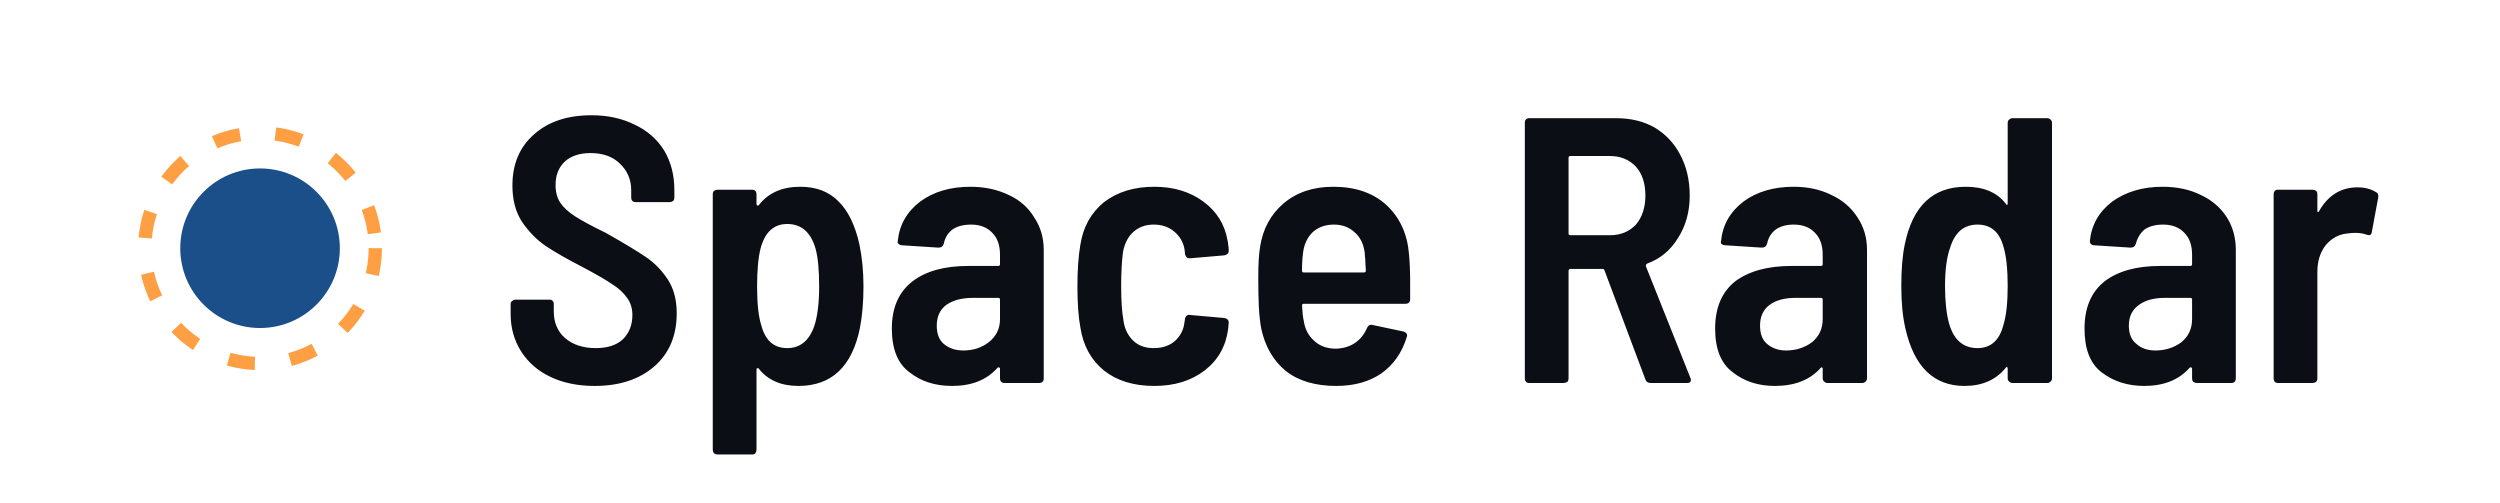
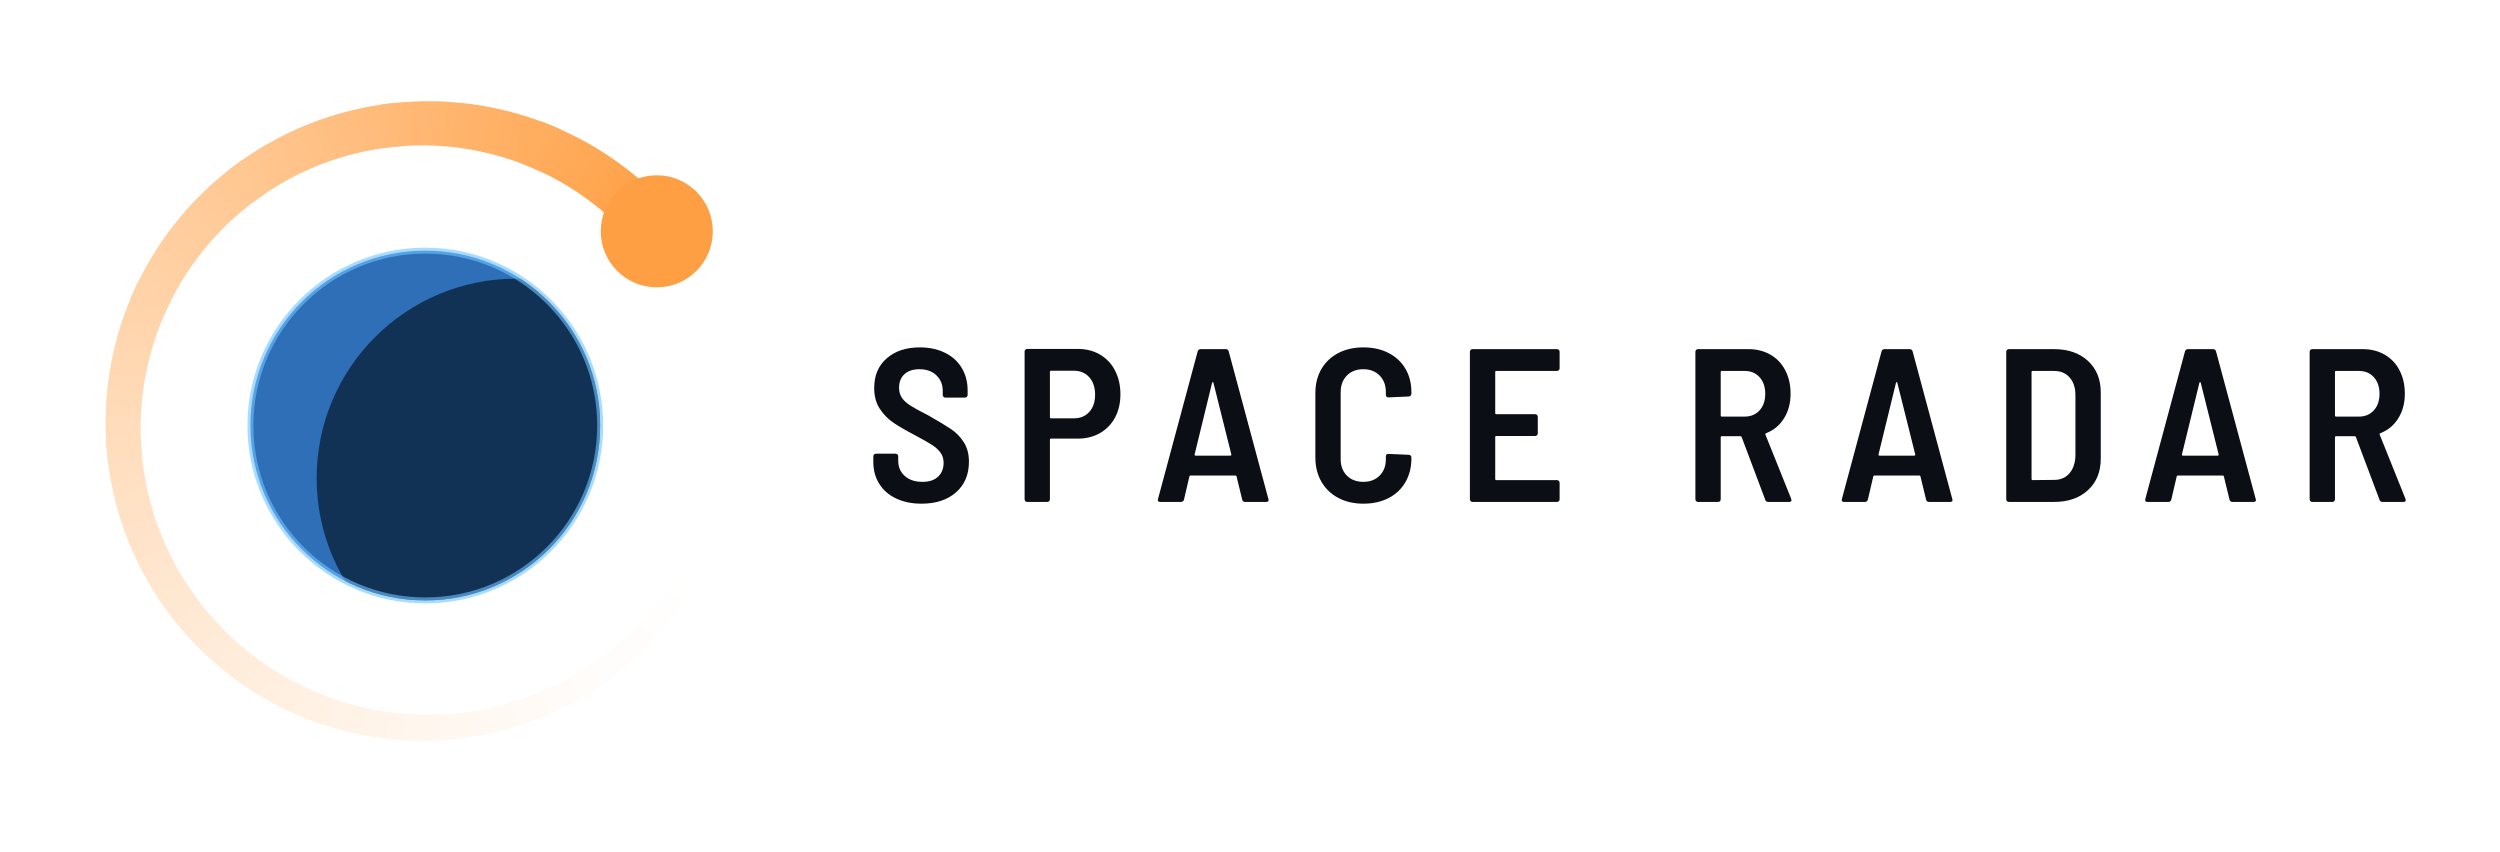
- <svg xmlns="http://www.w3.org/2000/svg" viewBox="0 0 423 85" width="423" height="85" role="img" aria-label="Space Radar">
-   <g transform="translate(20 18)">
-     <circle cx="24" cy="24" r="13.5" fill="#1B4F8A" />
-     <circle cx="24" cy="24" r="19.5" fill="none" stroke="#FF9F43" stroke-width="2.25" stroke-dasharray="4.5 6" />
+ <svg xmlns="http://www.w3.org/2000/svg" viewBox="0 0 2945 1002" width="423" height="144" role="img" aria-label="Space Radar">
+   <g transform="translate(-11.00 -11.00) scale(1)">
+     <defs>
+       <clipPath id="p">
+         <circle cx="512" cy="512" r="206" />
+       </clipPath>
+       <linearGradient id="t0" gradientUnits="userSpaceOnUse" x1="784.7" y1="283.2" x2="638.4" y2="179.2">
+         <stop offset="0" stop-color="rgb(255,255,255)" />
+         <stop offset="1" stop-color="rgb(217,217,217)" />
+       </linearGradient>
+       <linearGradient id="t1" gradientUnits="userSpaceOnUse" x1="638.4" y1="179.2" x2="460.0" y2="159.8">
+         <stop offset="0" stop-color="rgb(217,217,217)" />
+         <stop offset="1" stop-color="rgb(180,180,180)" />
+       </linearGradient>
+       <linearGradient id="t2" gradientUnits="userSpaceOnUse" x1="460.0" y1="159.8" x2="294.8" y2="229.9">
+         <stop offset="0" stop-color="rgb(180,180,180)" />
+         <stop offset="1" stop-color="rgb(147,147,147)" />
+       </linearGradient>
+       <linearGradient id="t3" gradientUnits="userSpaceOnUse" x1="294.8" y1="229.9" x2="184.8" y2="371.8">
+         <stop offset="0" stop-color="rgb(147,147,147)" />
+         <stop offset="1" stop-color="rgb(116,116,116)" />
+       </linearGradient>
+       <linearGradient id="t4" gradientUnits="userSpaceOnUse" x1="184.8" y1="371.8" x2="158.0" y2="549.2">
+         <stop offset="0" stop-color="rgb(116,116,116)" />
+         <stop offset="1" stop-color="rgb(87,87,87)" />
+       </linearGradient>
+       <linearGradient id="t5" gradientUnits="userSpaceOnUse" x1="158.0" y1="549.2" x2="221.1" y2="717.2">
+         <stop offset="0" stop-color="rgb(87,87,87)" />
+         <stop offset="1" stop-color="rgb(62,62,62)" />
+       </linearGradient>
+       <linearGradient id="t6" gradientUnits="userSpaceOnUse" x1="221.1" y1="717.2" x2="358.2" y2="833.1">
+         <stop offset="0" stop-color="rgb(62,62,62)" />
+         <stop offset="1" stop-color="rgb(39,39,39)" />
+       </linearGradient>
+       <linearGradient id="t7" gradientUnits="userSpaceOnUse" x1="358.2" y1="833.1" x2="534.4" y2="867.3">
+         <stop offset="0" stop-color="rgb(39,39,39)" />
+         <stop offset="1" stop-color="rgb(21,21,21)" />
+       </linearGradient>
+       <linearGradient id="t8" gradientUnits="userSpaceOnUse" x1="534.4" y1="867.3" x2="704.8" y2="811.2">
+         <stop offset="0" stop-color="rgb(21,21,21)" />
+         <stop offset="1" stop-color="rgb(7,7,7)" />
+       </linearGradient>
+       <linearGradient id="t9" gradientUnits="userSpaceOnUse" x1="704.8" y1="811.2" x2="826.3" y2="679.1">
+         <stop offset="0" stop-color="rgb(7,7,7)" />
+         <stop offset="1" stop-color="rgb(0,0,0)" />
+       </linearGradient>
+       <mask id="trail" maskUnits="userSpaceOnUse" x="0" y="0" width="1024" height="1024">
+         <g style="isolation:isolate">
+           <rect width="1024" height="1024" fill="#000" />
+           <path d="M806.93 264.53L801.97 258.84L796.90 253.25L791.73 247.76L786.45 242.37L781.06 237.09L775.58 231.92L769.99 226.86L764.31 221.91L758.53 217.07L752.66 212.35L746.70 207.74L740.65 203.25L734.52 198.88L728.30 194.64L722.00 190.52L715.63 186.52L709.17 182.65L702.65 178.90L696.05 175.29L689.38 171.81L682.65 168.46L675.86 165.24L669.00 162.15L662.09 159.20L655.12 156.39L648.10 153.72L628.74 204.69L634.71 207.09L640.64 209.62L646.51 212.26L652.34 215.02L658.10 217.88L663.81 220.86L669.45 223.95L675.03 227.15L680.55 230.46L686.00 233.87L691.38 237.39L696.69 241.02L701.93 244.74L707.09 248.57L712.18 252.50L717.18 256.52L722.11 260.65L726.95 264.86L731.71 269.17L736.38 273.58L740.96 278.07L745.45 282.65L749.86 287.31L754.17 292.06L758.38 296.90L762.50 301.81Z" fill="url(#t0)" style="mix-blend-mode:lighten" />
+           <path d="M669.83 162.52L662.09 159.20L654.28 156.06L646.41 153.10L638.47 150.30L630.48 147.69L622.43 145.25L614.33 142.98L606.19 140.90L598.00 138.99L589.78 137.27L581.52 135.72L573.23 134.36L564.92 133.18L556.58 132.19L548.22 131.38L539.85 130.75L531.47 130.30L523.09 130.04L514.70 129.96L506.31 130.07L497.93 130.36L489.56 130.84L481.21 131.50L472.87 132.34L464.56 133.37L456.27 134.57L463.72 185.07L470.92 184.16L478.13 183.41L485.36 182.82L492.60 182.39L499.84 182.12L507.09 182.01L514.33 182.05L521.57 182.26L528.80 182.62L536.03 183.15L543.23 183.83L550.42 184.67L557.58 185.66L564.73 186.82L571.84 188.13L578.92 189.59L585.96 191.21L592.97 192.98L599.93 194.91L606.85 196.99L613.72 199.22L620.54 201.60L627.30 204.12L634.00 206.80L640.64 209.62L647.22 212.59Z" fill="url(#t1)" style="mix-blend-mode:lighten" />
+           <path d="M479.42 131.66L471.09 132.55L462.78 133.61L454.49 134.86L446.24 136.28L438.02 137.89L429.85 139.68L421.71 141.64L413.62 143.79L405.58 146.11L397.60 148.60L389.67 151.27L381.81 154.12L374.01 157.13L366.28 160.31L358.63 163.66L351.05 167.18L343.55 170.87L336.14 174.71L328.82 178.72L321.58 182.89L314.44 187.21L307.40 191.69L300.46 196.32L293.62 201.10L286.90 206.03L280.28 211.10L309.30 248.79L315.17 244.46L321.13 240.26L327.19 236.20L333.32 232.28L339.55 228.48L345.85 224.83L352.23 221.32L358.68 217.95L365.21 214.72L371.80 211.64L378.46 208.70L385.18 205.91L391.95 203.27L398.79 200.78L405.67 198.44L412.60 196.26L419.58 194.22L426.59 192.34L433.65 190.62L440.74 189.05L447.86 187.63L455.01 186.38L462.18 185.28L469.38 184.34L476.59 183.56L483.81 182.93Z" fill="url(#t2)" style="mix-blend-mode:lighten" />
+           <path d="M298.99 197.33L292.17 202.14L285.47 207.10L278.88 212.21L272.40 217.46L266.04 222.85L259.80 228.37L253.69 234.03L247.70 239.82L241.84 245.74L236.12 251.79L230.53 257.96L225.07 264.25L219.76 270.65L214.59 277.17L209.57 283.80L204.69 290.54L199.97 297.38L195.40 304.32L190.98 311.36L186.71 318.50L182.61 325.72L178.67 333.03L174.88 340.43L171.27 347.90L167.81 355.45L164.53 363.07L205.05 380.44L208.08 373.76L211.25 367.16L214.57 360.62L218.03 354.17L221.63 347.79L225.37 341.49L229.25 335.28L233.26 329.16L237.40 323.13L241.67 317.19L246.07 311.35L250.60 305.60L255.25 299.96L260.03 294.43L264.92 289.00L269.93 283.68L275.05 278.47L280.29 273.38L285.63 268.41L291.08 263.55L296.64 258.82L302.30 254.21L308.05 249.73L313.90 245.38L319.85 241.15L325.88 237.06Z" fill="url(#t3)" style="mix-blend-mode:lighten" />
+           <path d="M174.10 342.02L170.51 349.51L167.10 357.08L163.85 364.72L160.77 372.42L157.86 380.19L155.12 388.02L152.56 395.91L150.17 403.85L147.95 411.84L145.92 419.87L144.05 427.95L142.37 436.06L140.87 444.21L139.54 452.38L138.40 460.58L137.43 468.80L136.65 477.04L136.05 485.30L135.63 493.56L135.39 501.83L135.33 510.10L135.45 518.37L135.76 526.63L136.25 534.88L136.91 543.12L137.76 551.33L178.14 547.09L177.52 539.75L177.07 532.39L176.78 525.03L176.65 517.67L176.68 510.31L176.87 502.95L177.23 495.60L177.74 488.26L178.42 480.93L179.25 473.63L180.25 466.34L181.41 459.08L182.72 451.85L184.20 444.65L185.83 437.49L187.61 430.37L189.56 423.28L191.65 416.25L193.90 409.26L196.31 402.33L198.86 395.45L201.56 388.63L204.42 381.88L207.41 375.19L210.56 368.57L213.85 362.02Z" fill="url(#t4)" style="mix-blend-mode:lighten" />
+           <path d="M135.85 528.40L136.37 536.65L137.08 544.88L137.97 553.09L139.03 561.28L140.28 569.45L141.70 577.58L143.31 585.68L145.09 593.74L147.04 601.75L149.17 609.73L151.48 617.65L153.95 625.51L156.60 633.32L159.42 641.07L162.41 648.75L165.56 656.36L168.89 663.90L172.37 671.36L176.02 678.75L179.83 686.05L183.79 693.26L187.91 700.38L192.19 707.41L196.62 714.35L201.20 721.18L205.93 727.91L236.26 706.51L232.12 700.37L228.12 694.14L224.25 687.83L220.53 681.43L216.94 674.95L213.50 668.40L210.21 661.78L207.06 655.09L204.06 648.33L201.21 641.51L198.51 634.62L195.97 627.69L193.58 620.70L191.34 613.66L189.26 606.57L187.33 599.45L185.56 592.28L183.95 585.08L182.50 577.85L181.21 570.58L180.07 563.30L179.10 555.99L178.29 548.66L177.64 541.32L177.15 533.97L176.83 526.61Z" fill="url(#t5)" style="mix-blend-mode:lighten" />
+           <path d="M193.13 708.91L197.59 715.82L202.20 722.63L206.96 729.34L211.87 735.94L216.91 742.42L222.10 748.80L227.43 755.06L232.89 761.20L238.48 767.21L244.20 773.10L250.05 778.86L256.02 784.50L262.12 789.99L268.33 795.35L274.65 800.58L281.09 805.66L287.64 810.60L294.29 815.39L301.05 820.03L307.90 824.53L314.85 828.87L321.89 833.06L329.02 837.09L336.24 840.96L343.53 844.67L350.91 848.22L365.45 817.88L358.80 814.53L352.23 811.02L345.74 807.38L339.34 803.59L333.02 799.67L326.79 795.61L320.65 791.41L314.60 787.08L308.66 782.62L302.81 778.04L297.07 773.32L291.43 768.48L285.91 763.53L280.49 758.45L275.19 753.25L270.00 747.94L264.94 742.52L259.99 736.99L255.17 731.36L250.48 725.62L245.91 719.78L241.47 713.85L237.17 707.82L233.00 701.69L228.96 695.48L225.07 689.19Z" fill="url(#t6)" style="mix-blend-mode:lighten" />
+           <path d="M330.56 837.93L337.79 841.77L345.11 845.45L352.50 848.96L359.97 852.31L367.50 855.50L375.10 858.52L382.77 861.37L390.50 864.05L398.28 866.56L406.11 868.90L413.99 871.07L421.91 873.06L429.88 874.88L437.88 876.52L445.91 877.98L453.97 879.27L462.06 880.38L470.16 881.32L478.29 882.07L486.43 882.65L494.57 883.05L502.72 883.26L510.88 883.30L519.03 883.16L527.17 882.84L535.30 882.35L533.41 852.25L525.93 852.56L518.45 852.71L510.97 852.69L503.49 852.51L496.02 852.17L488.56 851.66L481.12 850.99L473.69 850.16L466.29 849.16L458.91 848.00L451.56 846.68L444.24 845.20L436.96 843.56L429.72 841.76L422.52 839.80L415.37 837.69L408.27 835.42L401.22 832.99L394.22 830.41L387.29 827.68L380.42 824.80L373.61 821.76L366.88 818.58L360.22 815.26L353.63 811.79L347.13 808.17Z" fill="url(#t7)" style="mix-blend-mode:lighten" />
+           <path d="M512.62 883.29L520.77 883.11L528.91 882.75L537.04 882.22L545.16 881.50L553.25 880.61L561.32 879.54L569.37 878.30L577.38 876.88L585.36 875.28L593.30 873.51L601.20 871.57L609.05 869.45L616.85 867.16L624.60 864.70L632.29 862.07L639.92 859.28L647.49 856.32L654.98 853.19L662.41 849.90L669.76 846.45L677.03 842.84L684.22 839.07L691.32 835.15L698.33 831.07L705.25 826.84L712.07 822.45L697.62 800.03L691.22 803.97L684.72 807.77L678.15 811.42L671.51 814.93L664.78 818.29L657.99 821.51L651.13 824.57L644.21 827.48L637.22 830.23L630.18 832.84L623.09 835.28L615.94 837.57L608.75 839.70L601.51 841.68L594.23 843.49L586.92 845.14L579.57 846.63L572.20 847.96L564.80 849.13L557.37 850.13L549.93 850.97L542.48 851.65L535.01 852.16L527.53 852.51L520.05 852.69L512.57 852.71Z" fill="url(#t8)" style="mix-blend-mode:lighten" />
+           <path d="M692.83 834.28L699.82 830.17L706.72 825.91L713.52 821.50L720.23 816.94L726.83 812.23L733.32 807.38L739.71 802.39L745.98 797.27L752.14 792.01L758.17 786.61L764.09 781.09L769.89 775.43L775.55 769.66L781.09 763.76L786.50 757.74L791.77 751.61L796.90 745.36L801.90 739.00L806.75 732.54L811.46 725.97L816.02 719.31L820.44 712.54L824.70 705.68L828.81 698.73L832.77 691.70L836.57 684.58L816.09 673.69L812.40 680.29L808.57 686.80L804.60 693.23L800.48 699.57L796.24 705.81L791.85 711.96L787.33 718.01L782.69 723.96L777.91 729.80L773.01 735.54L767.98 741.17L762.84 746.68L757.57 752.08L752.19 757.36L746.69 762.51L741.09 767.55L735.37 772.46L729.55 777.24L723.63 781.90L717.61 786.42L711.50 790.80L705.28 795.05L698.98 799.17L692.60 803.14L686.12 806.97L679.57 810.65Z" fill="url(#t9)" style="mix-blend-mode:lighten" />
+         </g>
+       </mask>
+     </defs>
+     <circle cx="512" cy="512" r="206" fill="#2E6FB8" />
+     <g clip-path="url(#p)">
+       <circle cx="619" cy="574" r="235" fill="#123255" />
+     </g>
+     <circle cx="512" cy="512" r="206" fill="none" stroke="#6EC3FF" stroke-opacity=".6" stroke-width="7" />
+     <rect width="1024" height="1024" fill="#FF9F43" mask="url(#trail)" />
+     <circle cx="784.7" cy="283.2" r="66" fill="#FF9F43" />
  </g>
-   <path fill="#0b0e14" d="M86.4 53.1V51.4Q86.4 51.1 86.7 50.9Q86.9 50.7 87.2 50.7H93Q93.3 50.7 93.5 50.9Q93.7 51.1 93.7 51.4V52.7Q93.7 55.5 95.6 57.2Q97.6 58.9 100.8 58.9Q103.8 58.9 105.4 57.4Q107 55.8 107 53.3Q107 51.6 106.1 50.4Q105.2 49.1 103.6 48.1Q102 47 98.6 45.2Q94.7 43.2 92.3 41.6Q90 40 88.3 37.5Q86.7 35 86.7 31.4Q86.7 25.9 90.4 22.7Q94 19.5 100.1 19.5Q104.2 19.5 107.4 21.1Q110.6 22.6 112.4 25.5Q114.1 28.4 114.1 32.1V33.4Q114.1 33.8 113.9 34Q113.6 34.2 113.3 34.2H107.6Q107.2 34.2 107 34Q106.8 33.8 106.8 33.4V32.2Q106.8 29.5 104.9 27.7Q103.1 25.9 99.9 25.9Q97.2 25.9 95.6 27.3Q94 28.8 94 31.3Q94 33.1 94.8 34.3Q95.6 35.5 97.3 36.6Q99 37.7 102.5 39.4Q107.1 42 109.3 43.5Q111.5 45 113 47.3Q114.5 49.6 114.5 53Q114.5 58.7 110.7 62Q106.9 65.3 100.6 65.3Q96.4 65.3 93.2 63.8Q90 62.3 88.2 59.5Q86.4 56.7 86.4 53.1Z M146.1 48.5Q146.1 52.3 145.5 55.5Q143.5 65.3 135.1 65.3Q130.7 65.3 128.4 62.4Q128.3 62.2 128.2 62.3Q128 62.3 128 62.5V76.1Q128 76.4 127.8 76.7Q127.6 76.9 127.3 76.9H121.4Q121.1 76.9 120.8 76.7Q120.6 76.4 120.6 76.1V32.9Q120.6 32.5 120.8 32.3Q121.1 32.1 121.4 32.1H127.3Q127.6 32.1 127.8 32.3Q128 32.5 128 32.9V34.5Q128 34.7 128.2 34.8Q128.3 34.8 128.4 34.7Q130.8 31.6 135.4 31.6Q139.4 31.6 141.8 34Q144.3 36.4 145.4 41.3Q146.1 44.6 146.1 48.5ZM138.6 48.5Q138.6 44.3 138 42.1Q136.8 37.9 133.2 37.9Q129.8 37.9 128.7 42Q128.1 44.3 128.1 48.5Q128.1 52.8 128.8 55Q129.8 58.9 133.2 58.9Q136.5 58.9 137.8 55.1Q138.6 52.6 138.6 48.5Z M176.6 42.3V64Q176.6 64.4 176.4 64.6Q176.2 64.8 175.8 64.8H170Q169.6 64.8 169.4 64.6Q169.2 64.4 169.2 64V62.4Q169.2 62.2 169.1 62.2Q168.9 62.1 168.8 62.2Q166.1 65.3 161.1 65.3Q156.8 65.3 153.9 63Q150.9 60.8 150.9 55.6Q150.9 50.3 154.4 47.6Q157.8 45 163.8 45H168.9Q169.2 45 169.2 44.7V43.1Q169.2 40.7 167.9 39.4Q166.6 38 164.3 38Q162.4 38 161.2 38.8Q160 39.7 159.7 41.2Q159.5 41.9 158.8 41.9L152.6 41.5Q152.3 41.5 152.1 41.3Q151.8 41.1 151.9 40.8Q152.3 36.7 155.7 34.1Q159.1 31.6 164.2 31.6Q167.8 31.6 170.7 33Q173.5 34.3 175 36.8Q176.6 39.2 176.6 42.3ZM169.2 54V50.7Q169.2 50.4 168.9 50.4H164.6Q161.8 50.4 160.1 51.6Q158.5 52.8 158.5 55.1Q158.5 57.2 159.7 58.2Q161 59.3 163 59.3Q165.5 59.3 167.3 57.9Q169.2 56.4 169.2 54Z M182.8 55.4Q182.3 52.8 182.3 48.4Q182.3 44.3 182.8 41.4Q183.5 36.9 186.8 34.2Q190.2 31.6 195.3 31.6Q200.2 31.6 203.6 34.1Q207 36.6 207.7 40.7Q207.8 41 207.8 41.4Q207.9 41.8 207.9 42.3V42.5Q207.9 43 207.2 43.2L201.4 43.7H201.2Q200.7 43.7 200.5 43Q200.5 42.6 200.4 42.1Q200.1 40.4 198.7 39.2Q197.3 38 195.2 38Q193.1 38 191.7 39.3Q190.4 40.5 190 42.7Q189.7 45.1 189.7 48.4Q189.7 52.1 190.1 54.3Q190.4 56.4 191.8 57.7Q193.1 58.9 195.2 58.9Q197.4 58.9 198.8 57.7Q200.2 56.4 200.4 54.6L200.5 54Q200.5 53.7 200.8 53.4Q201.1 53.2 201.4 53.3L207.1 53.8Q207.9 53.9 207.9 54.6L207.8 55.7Q207.2 60.1 203.8 62.7Q200.4 65.3 195.3 65.3Q190.1 65.3 186.8 62.7Q183.5 60 182.8 55.4Z M238.6 47.8 238.6 50.6Q238.6 51.4 237.8 51.4H220.6Q220.3 51.4 220.3 51.7Q220.4 53.5 220.6 54.3Q220.9 56.4 222.4 57.7Q223.8 59 226.1 59Q228 58.9 229.3 58Q230.6 57.1 231.3 55.5Q231.6 54.8 232.3 55L237.5 56.1Q238.3 56.4 238 57.1Q236.8 61 233.7 63.2Q230.6 65.3 226.1 65.3Q220.8 65.3 217.6 62.8Q214.4 60.2 213.4 55.6Q213.1 53.9 213 52Q212.9 50.1 212.9 46.9Q212.9 43.6 213.2 41.8Q213.9 37.2 217.2 34.4Q220.5 31.6 225.6 31.6Q231.2 31.6 234.6 34.7Q238 37.9 238.4 43Q238.6 45.1 238.6 47.8ZM220.5 42.6Q220.3 44 220.3 45.8Q220.3 46.1 220.6 46.1H230.8Q231.1 46.1 231.1 45.8Q231 43.6 230.9 42.7Q230.6 40.5 229.2 39.3Q227.8 38 225.7 38Q223.6 38 222.2 39.2Q220.8 40.5 220.5 42.6Z M278.4 64.2 271.5 45.8Q271.4 45.5 271.2 45.5H265.7Q265.4 45.5 265.4 45.9V64Q265.4 64.4 265.2 64.6Q264.9 64.8 264.6 64.8H258.7Q258.4 64.8 258.2 64.6Q258 64.4 258 64V20.8Q258 20.4 258.2 20.2Q258.4 20 258.7 20H273.5Q277.2 20 280 21.6Q282.8 23.3 284.3 26.2Q285.9 29.2 285.9 33.1Q285.9 37.2 283.9 40.3Q282 43.4 278.7 44.6Q278.4 44.8 278.5 45.1L286 63.9Q286.1 64 286.1 64.3Q286.1 64.8 285.5 64.8H279.3Q278.6 64.8 278.4 64.2ZM265.4 26.7V39.5Q265.4 39.8 265.7 39.8H272.4Q275.1 39.8 276.8 38Q278.4 36.1 278.4 33.1Q278.4 30 276.8 28.2Q275.1 26.4 272.4 26.4H265.7Q265.4 26.4 265.4 26.7Z M315.9 42.3V64Q315.9 64.4 315.6 64.6Q315.4 64.8 315.1 64.8H309.2Q308.9 64.8 308.7 64.6Q308.4 64.4 308.4 64V62.4Q308.4 62.2 308.3 62.2Q308.2 62.1 308.1 62.2Q305.4 65.3 300.3 65.3Q296.1 65.3 293.2 63Q290.2 60.8 290.2 55.6Q290.2 50.3 293.6 47.6Q297.1 45 303.1 45H308.1Q308.4 45 308.4 44.7V43.1Q308.4 40.7 307.1 39.4Q305.8 38 303.5 38Q301.7 38 300.5 38.8Q299.3 39.7 299 41.2Q298.8 41.9 298.1 41.9L291.9 41.5Q291.6 41.5 291.3 41.3Q291.1 41.1 291.2 40.8Q291.6 36.7 295 34.1Q298.4 31.6 303.5 31.6Q307.1 31.6 309.9 33Q312.7 34.3 314.3 36.8Q315.9 39.2 315.9 42.3ZM308.4 54V50.7Q308.4 50.4 308.1 50.4H303.8Q301 50.4 299.4 51.6Q297.8 52.8 297.8 55.1Q297.8 57.2 299 58.2Q300.3 59.3 302.2 59.3Q304.7 59.3 306.6 57.9Q308.4 56.4 308.4 54Z M340.5 20H346.4Q346.7 20 346.9 20.2Q347.2 20.4 347.2 20.8V64Q347.2 64.4 346.9 64.6Q346.7 64.8 346.4 64.8H340.5Q340.2 64.8 340 64.6Q339.7 64.4 339.7 64V62.4Q339.7 62.2 339.6 62.1Q339.5 62 339.4 62.2Q336.9 65.3 332.4 65.3Q324.6 65.3 322.4 55.6Q321.7 52.6 321.7 48.4Q321.7 44.1 322.3 41.3Q324.3 31.6 332.6 31.6Q337.2 31.6 339.4 34.5Q339.5 34.7 339.6 34.7Q339.7 34.6 339.7 34.4V20.8Q339.7 20.4 340 20.2Q340.2 20 340.5 20ZM339.7 48.4Q339.7 44.1 339 41.8Q338 38 334.6 38Q331.2 38 330 41.8Q329.1 44.2 329.1 48.4Q329.1 52.3 329.8 54.8Q331 58.9 334.6 58.9Q338 58.9 339 54.9Q339.7 52.6 339.7 48.4Z M378.3 42.3V64Q378.3 64.4 378.1 64.6Q377.9 64.8 377.6 64.8H371.7Q371.4 64.8 371.1 64.6Q370.9 64.4 370.9 64V62.4Q370.9 62.2 370.8 62.2Q370.7 62.1 370.5 62.2Q367.8 65.3 362.8 65.3Q358.6 65.3 355.6 63Q352.7 60.8 352.7 55.6Q352.7 50.3 356.1 47.6Q359.5 45 365.5 45H370.6Q370.9 45 370.9 44.7V43.1Q370.9 40.7 369.6 39.4Q368.3 38 366 38Q364.1 38 362.9 38.8Q361.8 39.7 361.4 41.2Q361.2 41.9 360.5 41.9L354.3 41.5Q354 41.5 353.8 41.3Q353.6 41.1 353.6 40.8Q354 36.7 357.4 34.1Q360.9 31.6 365.9 31.6Q369.6 31.6 372.4 33Q375.2 34.3 376.8 36.8Q378.3 39.2 378.3 42.3ZM370.9 54V50.7Q370.9 50.4 370.6 50.4H366.3Q363.5 50.4 361.9 51.6Q360.2 52.8 360.2 55.1Q360.2 57.2 361.5 58.2Q362.7 59.3 364.7 59.3Q367.2 59.3 369.1 57.9Q370.9 56.4 370.9 54Z M402 32.5Q402.5 32.7 402.4 33.4L401.3 39.3Q401.2 40 400.4 39.7Q399.6 39.4 398.5 39.4Q398 39.4 397.2 39.5Q395 39.7 393.5 41.5Q392.1 43.3 392.1 46V64Q392.1 64.4 391.9 64.6Q391.6 64.8 391.3 64.8H385.4Q385.1 64.8 384.9 64.6Q384.7 64.4 384.7 64V32.9Q384.7 32.5 384.9 32.3Q385.1 32.1 385.4 32.1H391.3Q391.6 32.1 391.9 32.3Q392.1 32.5 392.1 32.9V35.6Q392.1 35.9 392.2 35.9Q392.3 35.9 392.4 35.7Q394.7 31.7 398.9 31.7Q400.7 31.7 402 32.5Z" />
+   <path transform="translate(1019.00 591.00)" fill="#0b0e14" d="M9.77 -47.06V-53.74Q9.77 -55.03 10.67 -55.93Q11.57 -56.83 12.86 -56.83H36Q37.29 -56.83 38.19 -55.93Q39.09 -55.03 39.09 -53.74V-48.6Q39.09 -37.54 46.8 -30.6Q54.51 -23.66 67.63 -23.66Q79.71 -23.66 86.14 -29.83Q92.57 -36 92.57 -46.03Q92.57 -52.97 88.97 -57.99Q85.37 -63 78.81 -67.24Q72.26 -71.49 58.63 -78.69Q42.94 -86.91 33.43 -93.34Q23.91 -99.77 17.36 -109.8Q10.8 -119.83 10.8 -134.23Q10.8 -156.34 25.59 -169.2Q40.37 -182.06 64.54 -182.06Q81.26 -182.06 94.11 -175.76Q106.97 -169.46 113.91 -157.89Q120.86 -146.31 120.86 -131.4V-126Q120.86 -124.71 119.96 -123.81Q119.06 -122.91 117.77 -122.91H94.63Q93.34 -122.91 92.44 -123.81Q91.54 -124.71 91.54 -126V-130.89Q91.54 -141.94 84.09 -149.14Q76.63 -156.34 64.03 -156.34Q52.97 -156.34 46.54 -150.56Q40.11 -144.77 40.11 -134.49Q40.11 -127.54 43.46 -122.66Q46.8 -117.77 53.61 -113.4Q60.43 -109.03 74.31 -102.09Q92.83 -91.54 101.57 -85.63Q110.31 -79.71 116.36 -70.33Q122.4 -60.94 122.4 -47.31Q122.4 -24.69 107.23 -11.31Q92.06 2.06 66.6 2.06Q49.63 2.06 36.77 -3.99Q23.91 -10.03 16.84 -21.21Q9.77 -32.4 9.77 -47.06ZM300.86 -126.77Q300.86 -111.34 294.56 -99.51Q288.26 -87.69 276.81 -81.13Q265.37 -74.57 250.71 -74.57H219.09Q217.8 -74.57 217.8 -73.29V-3.09Q217.8 -1.8 216.9 -0.9Q216 0 214.71 0H191.06Q189.77 0 188.87 -0.9Q187.97 -1.8 187.97 -3.09V-177.17Q187.97 -178.46 188.87 -179.36Q189.77 -180.26 191.06 -180.26H250.46Q265.37 -180.26 276.81 -173.57Q288.26 -166.89 294.56 -154.67Q300.86 -142.46 300.86 -126.77ZM271.03 -126.26Q271.03 -139.11 264.21 -146.83Q257.4 -154.54 246.09 -154.54H219.09Q217.8 -154.54 217.8 -153.26V-99.77Q217.8 -98.49 219.09 -98.49H246.09Q257.4 -98.49 264.21 -106.07Q271.03 -113.66 271.03 -126.26ZM444.34 -2.57 437.66 -30.09Q437.4 -31.11 436.37 -31.11H383.4Q382.37 -31.11 382.11 -30.09L375.69 -2.57Q374.91 0 372.09 0H347.66Q344.31 0 345.09 -3.34L391.89 -177.43Q392.66 -180 395.49 -180H424.8Q427.63 -180 428.4 -177.43L475.2 -3.34L475.46 -2.31Q475.46 0 472.63 0H447.94Q445.11 0 444.34 -2.57ZM389.57 -54.51H430.2Q430.71 -54.51 431.23 -54.9Q431.74 -55.29 431.49 -56.06L410.4 -140.4Q410.14 -141.17 409.63 -141.17Q409.11 -141.17 408.86 -140.4L388.29 -56.06Q388.03 -55.29 388.54 -54.9Q389.06 -54.51 389.57 -54.51ZM530.49 -52.46V-128.06Q530.49 -144.26 537.56 -156.47Q544.63 -168.69 557.49 -175.37Q570.34 -182.06 587.06 -182.06Q603.77 -182.06 616.63 -175.5Q629.49 -168.94 636.56 -156.99Q643.63 -145.03 643.63 -129.09V-127.54Q643.63 -126.26 642.73 -125.23Q641.83 -124.2 640.54 -124.2L616.63 -123.17Q613.54 -123.17 613.54 -126.26V-129.34Q613.54 -141.43 606.21 -148.89Q598.89 -156.34 587.06 -156.34Q574.97 -156.34 567.64 -148.89Q560.31 -141.43 560.31 -129.34V-50.4Q560.31 -38.31 567.64 -30.99Q574.97 -23.66 587.06 -23.66Q598.89 -23.66 606.21 -30.99Q613.54 -38.31 613.54 -50.4V-53.74Q613.54 -56.57 616.63 -56.57L640.54 -55.54Q641.83 -55.54 642.73 -54.64Q643.63 -53.74 643.63 -52.46V-51.43Q643.63 -35.49 636.56 -23.27Q629.49 -11.06 616.63 -4.5Q603.77 2.06 587.06 2.06Q570.34 2.06 557.49 -4.76Q544.63 -11.57 537.56 -23.91Q530.49 -36.26 530.49 -52.46ZM815.14 -154.29H743.66Q742.37 -154.29 742.37 -153V-104.66Q742.37 -103.37 743.66 -103.37H789.43Q790.71 -103.37 791.61 -102.47Q792.51 -101.57 792.51 -100.29V-80.74Q792.51 -79.46 791.61 -78.56Q790.71 -77.66 789.43 -77.66H743.66Q742.37 -77.66 742.37 -76.37V-27Q742.37 -25.71 743.66 -25.71H815.14Q816.43 -25.71 817.33 -24.81Q818.23 -23.91 818.23 -22.63V-3.09Q818.23 -1.8 817.33 -0.9Q816.43 0 815.14 0H715.63Q714.34 0 713.44 -0.9Q712.54 -1.8 712.54 -3.09V-176.91Q712.54 -178.2 713.44 -179.1Q714.34 -180 715.63 -180H815.14Q816.43 -180 817.33 -179.1Q818.23 -178.2 818.23 -176.91V-157.37Q818.23 -156.09 817.33 -155.19Q816.43 -154.29 815.14 -154.29ZM1060.46 -2.57 1032.69 -76.37Q1032.17 -77.4 1031.4 -77.4H1009.29Q1008 -77.4 1008 -76.11V-3.09Q1008 -1.8 1007.1 -0.9Q1006.2 0 1004.91 0H981.26Q979.97 0 979.07 -0.9Q978.17 -1.8 978.17 -3.09V-176.91Q978.17 -178.2 979.07 -179.1Q979.97 -180 981.26 -180H1040.66Q1055.31 -180 1066.63 -173.44Q1077.94 -166.89 1084.11 -154.93Q1090.29 -142.97 1090.29 -127.54Q1090.29 -110.83 1082.57 -98.49Q1074.86 -86.14 1061.49 -81Q1060.2 -80.49 1060.71 -79.2L1091.06 -3.6Q1091.31 -3.09 1091.31 -2.06Q1091.31 0 1088.74 0H1064.06Q1061.23 0 1060.46 -2.57ZM1008 -153V-101.83Q1008 -100.54 1009.29 -100.54H1036.29Q1047.09 -100.54 1053.77 -107.87Q1060.46 -115.2 1060.46 -127.29Q1060.46 -139.63 1053.77 -146.96Q1047.09 -154.29 1036.29 -154.29H1009.29Q1008 -154.29 1008 -153ZM1249.97 -2.57 1243.29 -30.09Q1243.03 -31.11 1242 -31.11H1189.03Q1188 -31.11 1187.74 -30.09L1181.31 -2.57Q1180.54 0 1177.71 0H1153.29Q1149.94 0 1150.71 -3.34L1197.51 -177.43Q1198.29 -180 1201.11 -180H1230.43Q1233.26 -180 1234.03 -177.43L1280.83 -3.34L1281.09 -2.31Q1281.09 0 1278.26 0H1253.57Q1250.74 0 1249.97 -2.57ZM1195.2 -54.51H1235.83Q1236.34 -54.51 1236.86 -54.9Q1237.37 -55.29 1237.11 -56.06L1216.03 -140.4Q1215.77 -141.17 1215.26 -141.17Q1214.74 -141.17 1214.49 -140.4L1193.91 -56.06Q1193.66 -55.29 1194.17 -54.9Q1194.69 -54.51 1195.2 -54.51ZM1344.34 -3.09V-176.91Q1344.34 -178.2 1345.24 -179.1Q1346.14 -180 1347.43 -180H1400.66Q1425.6 -180 1440.64 -166.11Q1455.69 -152.23 1455.69 -129.09V-50.91Q1455.69 -27.77 1440.64 -13.89Q1425.6 0 1400.66 0H1347.43Q1346.14 0 1345.24 -0.9Q1344.34 -1.8 1344.34 -3.09ZM1375.46 -25.71 1400.91 -25.97Q1411.97 -25.97 1418.66 -33.56Q1425.34 -41.14 1425.86 -54.26V-125.74Q1425.86 -138.86 1419.04 -146.57Q1412.23 -154.29 1400.91 -154.29H1375.46Q1374.17 -154.29 1374.17 -153V-27Q1374.17 -25.71 1375.46 -25.71ZM1607.4 -2.57 1600.71 -30.09Q1600.46 -31.11 1599.43 -31.11H1546.46Q1545.43 -31.11 1545.17 -30.09L1538.74 -2.57Q1537.97 0 1535.14 0H1510.71Q1507.37 0 1508.14 -3.34L1554.94 -177.43Q1555.71 -180 1558.54 -180H1587.86Q1590.69 -180 1591.46 -177.43L1638.26 -3.34L1638.51 -2.31Q1638.51 0 1635.69 0H1611Q1608.17 0 1607.4 -2.57ZM1552.63 -54.51H1593.26Q1593.77 -54.51 1594.29 -54.9Q1594.8 -55.29 1594.54 -56.06L1573.46 -140.4Q1573.2 -141.17 1572.69 -141.17Q1572.17 -141.17 1571.91 -140.4L1551.34 -56.06Q1551.09 -55.29 1551.6 -54.9Q1552.11 -54.51 1552.63 -54.51ZM1784.06 -2.57 1756.29 -76.37Q1755.77 -77.4 1755 -77.4H1732.89Q1731.6 -77.4 1731.6 -76.11V-3.09Q1731.6 -1.8 1730.7 -0.9Q1729.8 0 1728.51 0H1704.86Q1703.57 0 1702.67 -0.9Q1701.77 -1.8 1701.77 -3.09V-176.91Q1701.77 -178.2 1702.67 -179.1Q1703.57 -180 1704.86 -180H1764.26Q1778.91 -180 1790.23 -173.44Q1801.54 -166.89 1807.71 -154.93Q1813.89 -142.97 1813.89 -127.54Q1813.89 -110.83 1806.17 -98.49Q1798.46 -86.14 1785.09 -81Q1783.8 -80.49 1784.31 -79.2L1814.66 -3.6Q1814.91 -3.09 1814.91 -2.06Q1814.91 0 1812.34 0H1787.66Q1784.83 0 1784.06 -2.57ZM1731.6 -153V-101.83Q1731.6 -100.54 1732.89 -100.54H1759.89Q1770.69 -100.54 1777.37 -107.87Q1784.06 -115.2 1784.06 -127.29Q1784.06 -139.63 1777.37 -146.96Q1770.69 -154.29 1759.89 -154.29H1732.89Q1731.6 -154.29 1731.6 -153Z" />
</svg>
